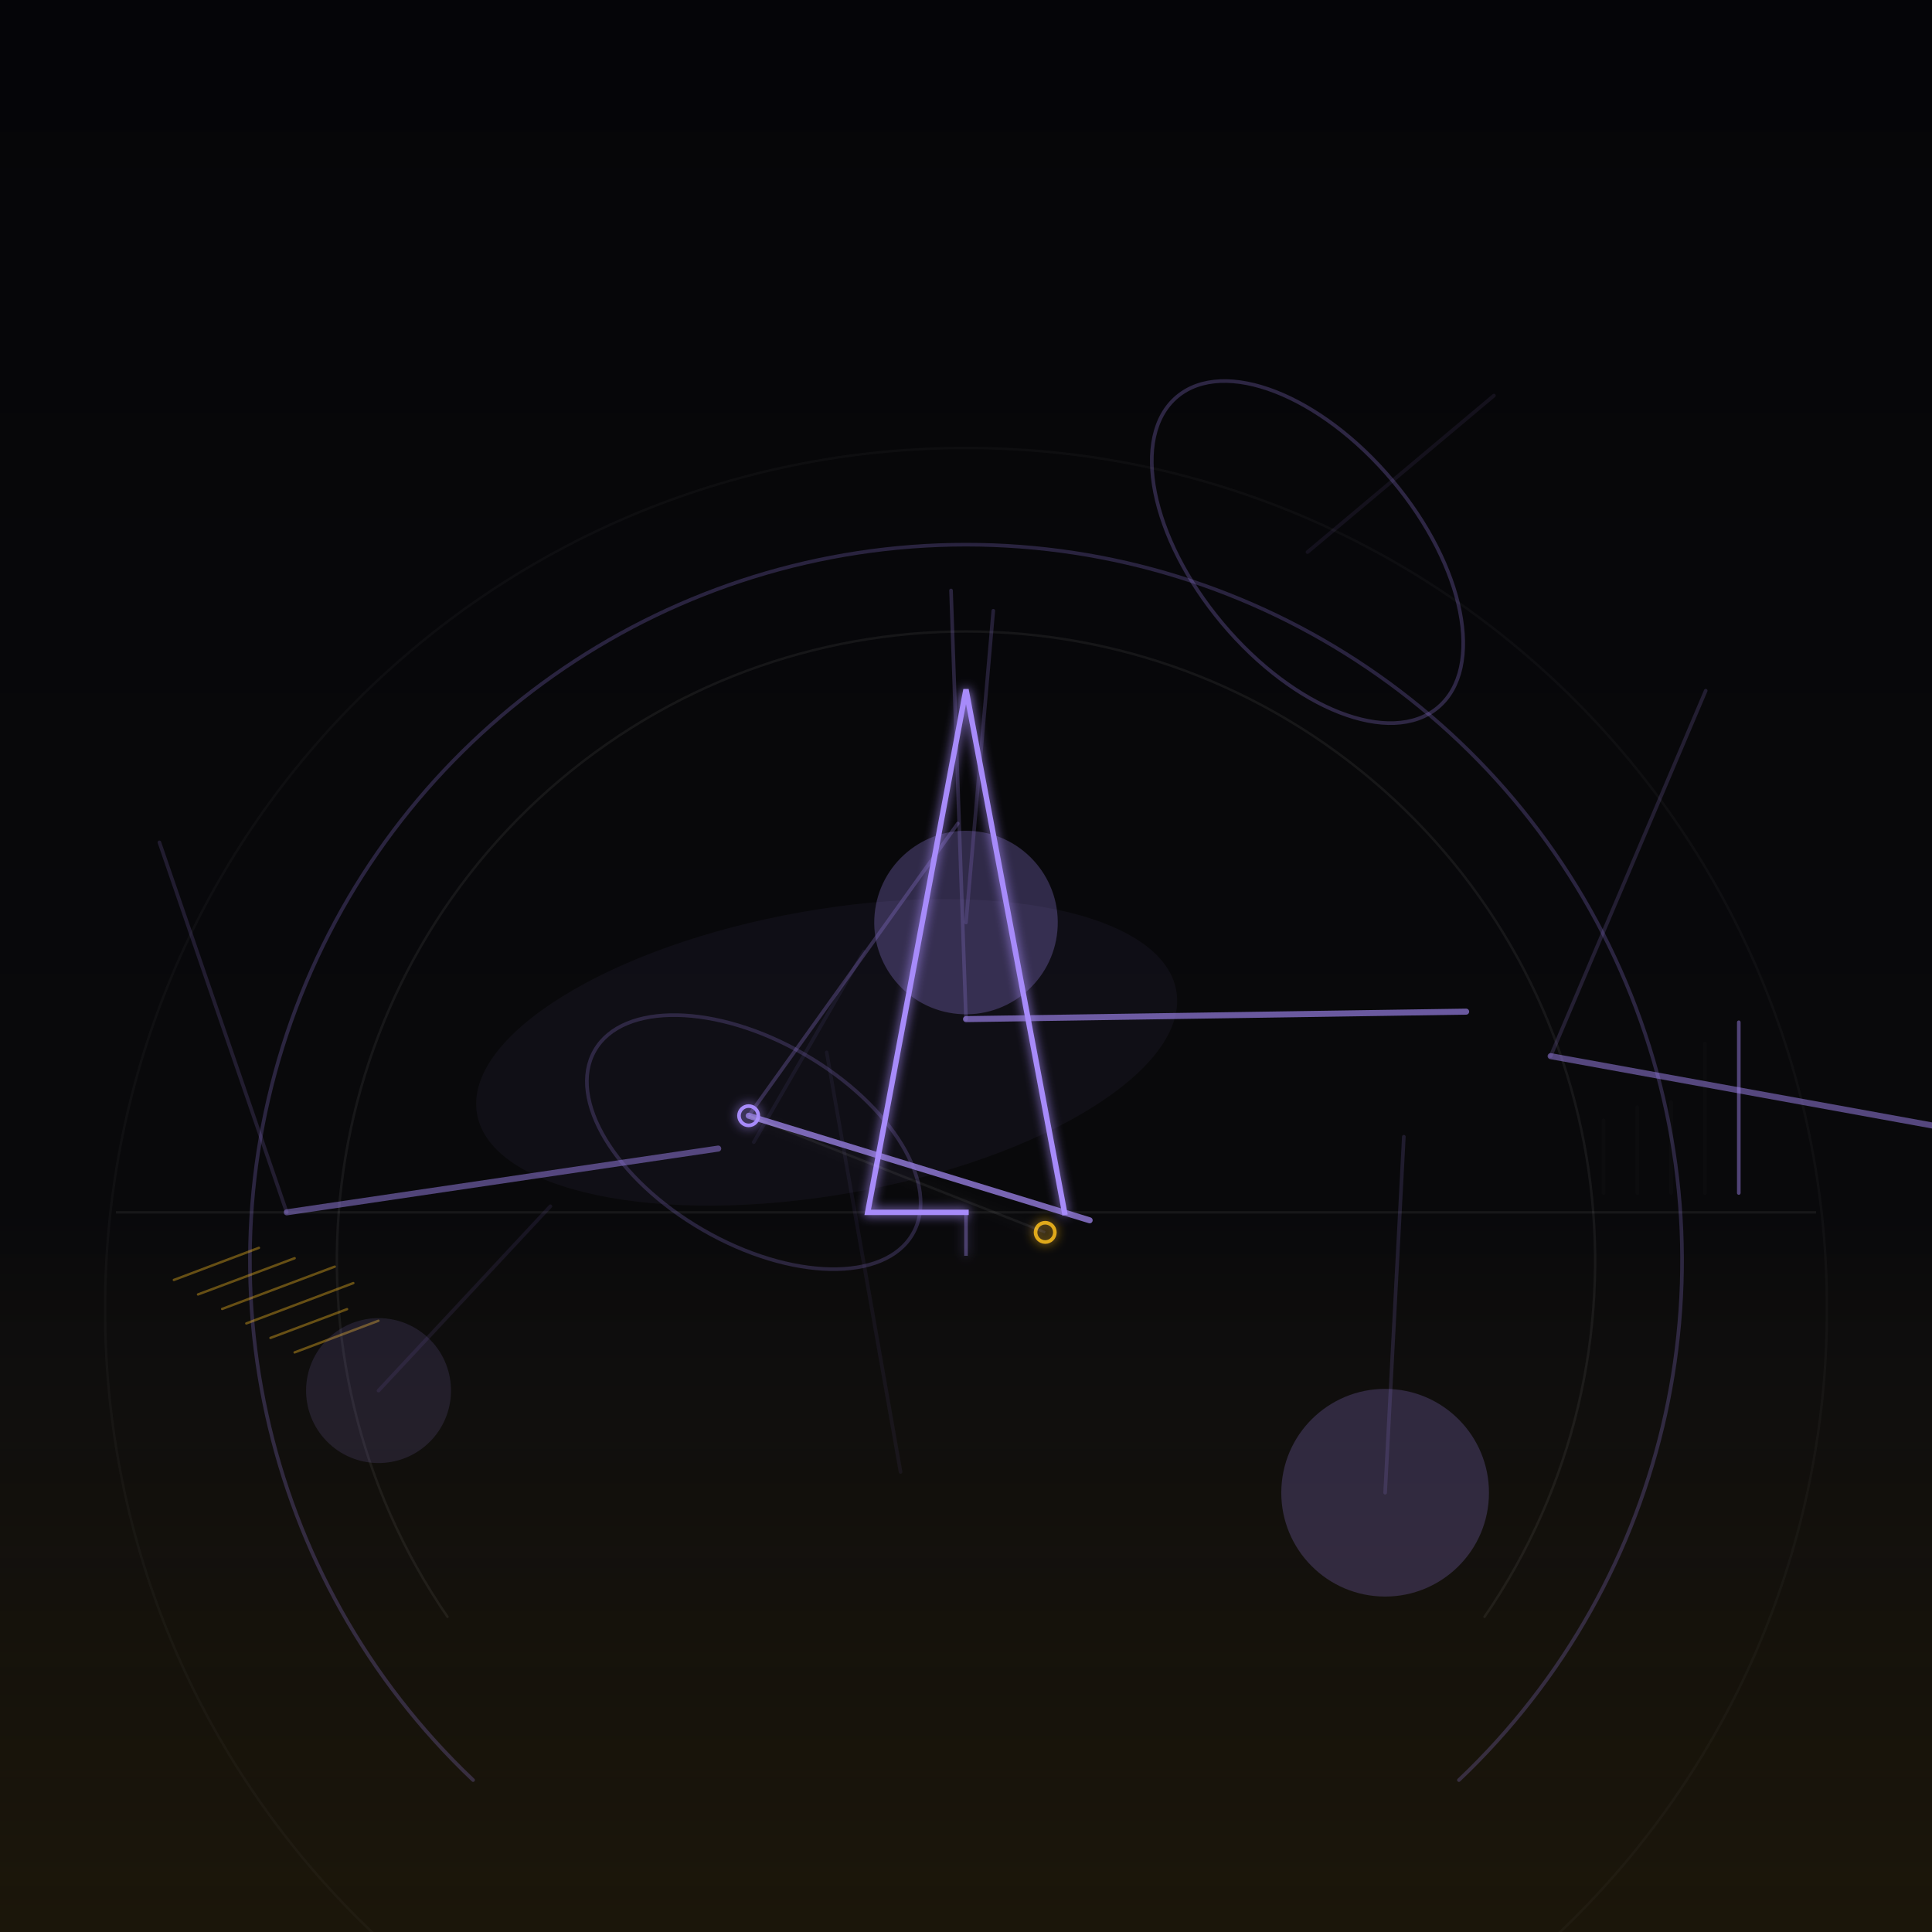
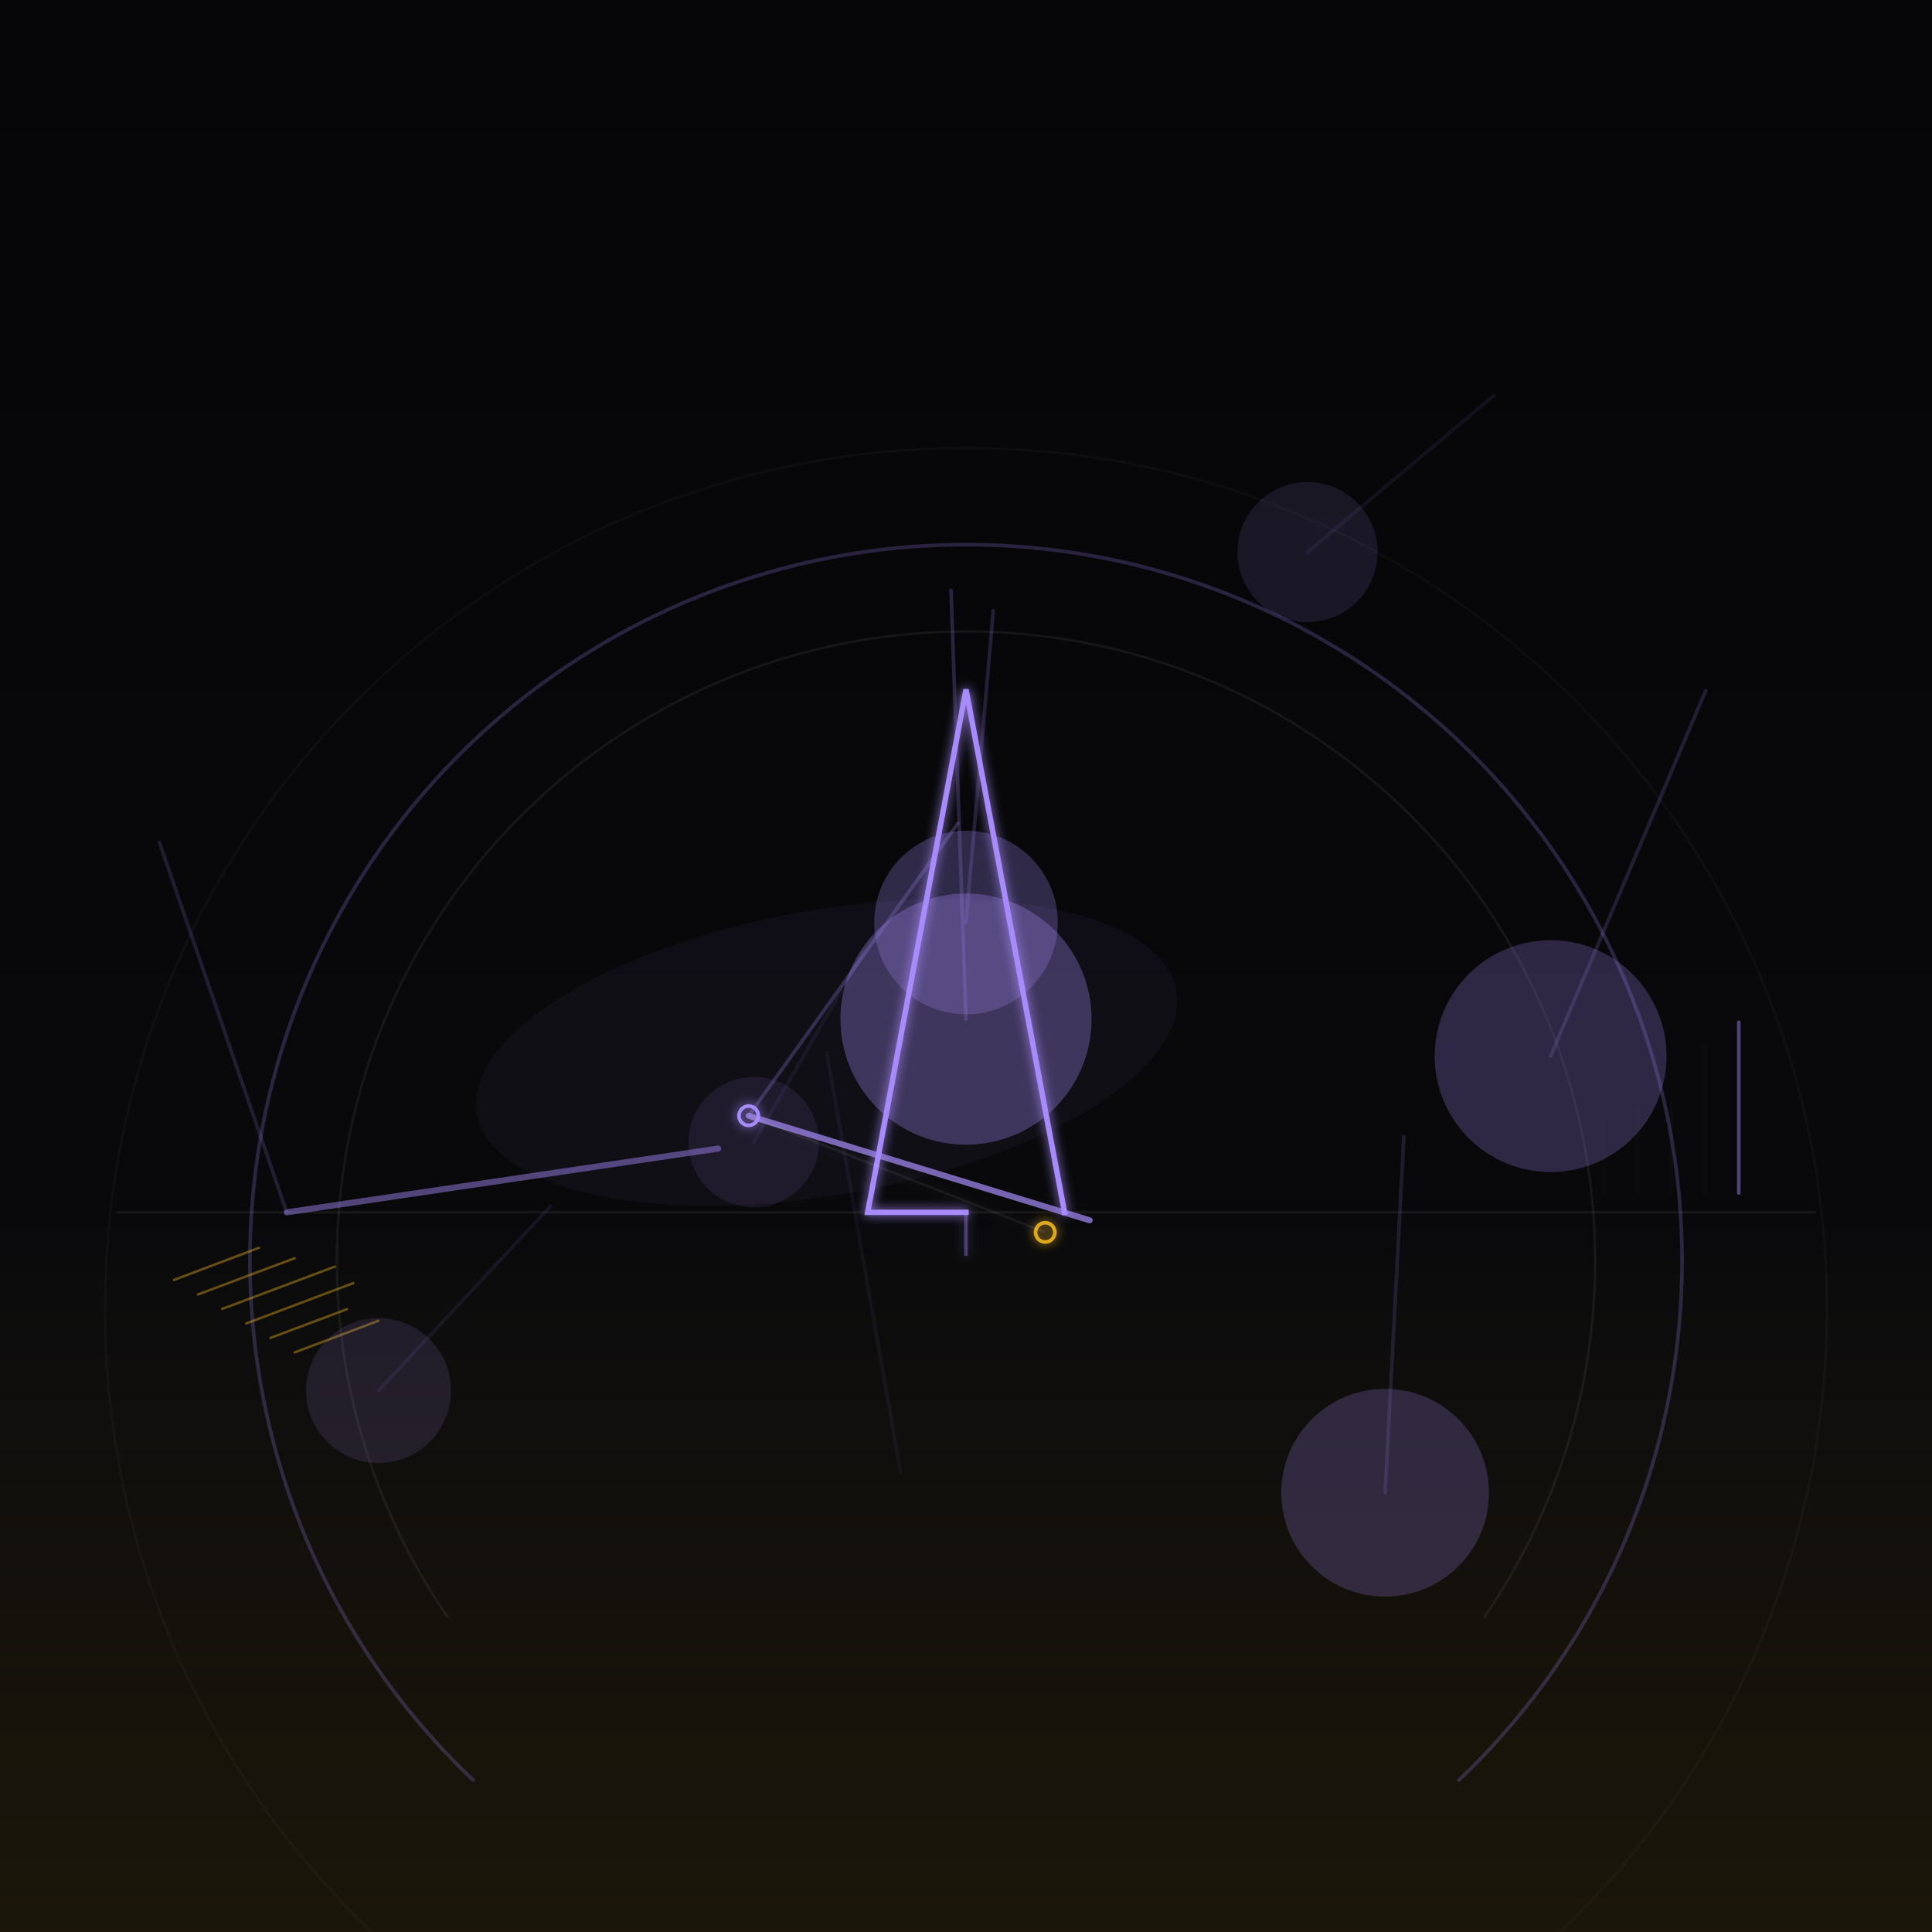
<svg xmlns="http://www.w3.org/2000/svg" viewBox="0 0 800 800" width="100%" height="100%" role="img" aria-label="Pythh Signal Art — layered abstract digital composition">
  <defs>
    <linearGradient id="void" x1="0" y1="0" x2="0" y2="1">
      <stop offset="0%" stop-color="#050508" />
      <stop offset="72%" stop-color="#0a0a0c" />
      <stop offset="100%" stop-color="#050508" />
    </linearGradient>
    <linearGradient id="floorGlow" x1="0" y1="0" x2="0" y2="1">
      <stop offset="0%" stop-color="#fbbf24" stop-opacity="0" />
      <stop offset="100%" stop-color="#fbbf24" stop-opacity="0.09" />
    </linearGradient>
    <filter id="neonBloom" x="-20%" y="-20%" width="140%" height="140%">
      <feGaussianBlur in="SourceGraphic" stdDeviation="2.2" result="blur" />
      <feMerge>
        <feMergeNode in="blur" />
        <feMergeNode in="SourceGraphic" />
      </feMerge>
    </filter>
  </defs>
  <g id="background">
    <rect width="800" height="800" fill="url(#void)" />
    <rect x="0" y="502" width="800" height="298" fill="url(#floorGlow)" />
    <line x1="48" y1="502" x2="752" y2="502" stroke="rgba(255,255,255,0.06)" stroke-width="1" />
    <circle cx="400" cy="542" r="356.5" fill="none" stroke="rgba(255,255,255,0.03)" stroke-width="1" />
  </g>
  <g id="midground">
    <path d="M 195.9 737.1 A 296.5 296.5 0 1 1 604.1 737.1" fill="none" stroke="#a78bfa" stroke-opacity="0.22" stroke-width="1.5" stroke-linecap="round" />
    <path d="M 185.3 669.5 A 260.5 260.5 0 1 1 614.7 669.5" fill="none" stroke="rgba(255,255,255,0.06)" stroke-width="1" stroke-linecap="round" />
    <line x1="720" y1="494" x2="720" y2="423.3" stroke="#a78bfa" stroke-opacity="0.45" stroke-width="1.5" stroke-linecap="round" />
    <line x1="706" y1="494" x2="706" y2="432.1" stroke="rgba(255,255,255,0.06)" stroke-opacity="0.2" stroke-width="1.5" stroke-linecap="round" />
    <line x1="692" y1="494" x2="692" y2="456.3" stroke="rgba(255,255,255,0.06)" stroke-opacity="0.2" stroke-width="1.5" stroke-linecap="round" />
    <line x1="678" y1="494" x2="678" y2="458.4" stroke="rgba(255,255,255,0.06)" stroke-opacity="0.2" stroke-width="1.5" stroke-linecap="round" />
    <line x1="664" y1="494" x2="664" y2="463.9" stroke="rgba(255,255,255,0.06)" stroke-opacity="0.2" stroke-width="1.5" stroke-linecap="round" />
    <line x1="72" y1="530" x2="107.2" y2="516.7" stroke="#fbbf24" stroke-opacity="0.38" stroke-width="1" stroke-linecap="round" />
    <line x1="82" y1="536" x2="122.0" y2="521.0" stroke="#fbbf24" stroke-opacity="0.38" stroke-width="1" stroke-linecap="round" />
    <line x1="92" y1="542" x2="138.6" y2="524.5" stroke="#fbbf24" stroke-opacity="0.38" stroke-width="1" stroke-linecap="round" />
    <line x1="102" y1="548" x2="146.3" y2="531.3" stroke="#fbbf24" stroke-opacity="0.38" stroke-width="1" stroke-linecap="round" />
    <line x1="112" y1="554" x2="143.7" y2="542.1" stroke="#fbbf24" stroke-opacity="0.38" stroke-width="1" stroke-linecap="round" />
    <line x1="122" y1="560" x2="156.7" y2="546.9" stroke="#fbbf24" stroke-opacity="0.38" stroke-width="1" stroke-linecap="round" />
  </g>
  <g id="signal-layers" opacity="0.92">
    <line x1="342.305" y1="435.75" x2="372.9" y2="609.5" stroke="#a78bfa" stroke-opacity="0.07" stroke-width="1.5" stroke-linecap="round" />
    <ellipse cx="342.305" cy="435.75" rx="147" ry="59" fill="#a78bfa" opacity="0.05" transform="rotate(170 342.3045 435.7504)" />
    <line x1="118.736" y1="502" x2="66.0" y2="348.8" stroke="#a78bfa" stroke-opacity="0.17" stroke-width="1.5" stroke-linecap="round" />
    <line x1="118.736" y1="502" x2="297.4" y2="475.6" stroke="#a78bfa" stroke-opacity="0.50" stroke-width="2.5" stroke-linecap="round" />
    <line x1="400" y1="422" x2="393.8" y2="244.5" stroke="#a78bfa" stroke-opacity="0.23" stroke-width="1.5" stroke-linecap="round" />
-     <line x1="400" y1="422" x2="607.1" y2="418.9" stroke="#a78bfa" stroke-opacity="0.67" stroke-width="2.5" stroke-linecap="round" />
+     <circle cx="400" cy="422" r="52" fill="#a78bfa" opacity="0.34" transform="rotate(-2 400 422)" />
    <line x1="642.08" y1="437.324" x2="706.3" y2="286.0" stroke="#a78bfa" stroke-opacity="0.18" stroke-width="1.5" stroke-linecap="round" />
-     <line x1="642.08" y1="437.324" x2="818.6" y2="469.4" stroke="#a78bfa" stroke-opacity="0.52" stroke-width="2.5" stroke-linecap="round" />
+     <circle cx="642.08" cy="437.324" r="48" fill="#a78bfa" opacity="0.26" transform="rotate(23 642.0798 437.3244)" />
    <line x1="573.554" y1="618.104" x2="581.3" y2="470.7" stroke="#a78bfa" stroke-opacity="0.16" stroke-width="1.5" stroke-linecap="round" />
    <circle cx="573.554" cy="618.104" r="43" fill="#a78bfa" opacity="0.23" transform="rotate(3 573.554 618.1039)" />
    <line x1="156.747" y1="575.815" x2="227.9" y2="499.5" stroke="#a78bfa" stroke-opacity="0.10" stroke-width="1.5" stroke-linecap="round" />
    <circle cx="156.747" cy="575.815" r="30" fill="#a78bfa" opacity="0.14" transform="rotate(43 156.7473 575.8146)" />
    <line x1="541.411" y1="228.606" x2="618.6" y2="163.8" stroke="#a78bfa" stroke-opacity="0.09" stroke-width="1.5" stroke-linecap="round" />
-     <ellipse cx="541.411" cy="228.606" rx="84" ry="46" fill="none" stroke="#a78bfa" stroke-opacity="0.26" stroke-width="1.5" transform="rotate(50 541.4106 228.606)" />
+     <circle cx="541.411" cy="228.606" r="29" fill="#a78bfa" opacity="0.13" transform="rotate(50 541.4106 228.606)" />
    <line x1="312.12" y1="472.939" x2="357.7" y2="394.0" stroke="#a78bfa" stroke-opacity="0.08" stroke-width="1.5" stroke-linecap="round" />
-     <ellipse cx="312.12" cy="472.939" rx="76" ry="42" fill="none" stroke="#a78bfa" stroke-opacity="0.22" stroke-width="1.5" transform="rotate(30 312.1195 472.9387)" />
+     <circle cx="312.12" cy="472.939" r="27" fill="#a78bfa" opacity="0.11" transform="rotate(30 312.1195 472.9387)" />
    <line x1="310" y1="462" x2="396.6" y2="341.0" stroke="#a78bfa" stroke-opacity="0.27" stroke-width="1.5" stroke-linecap="round" />
    <line x1="310" y1="462" x2="451.2" y2="505.3" stroke="#a78bfa" stroke-opacity="0.76" stroke-width="2.5" stroke-linecap="round" />
    <line x1="400" y1="382" x2="411.3" y2="252.9" stroke="#a78bfa" stroke-opacity="0.20" stroke-width="1.5" stroke-linecap="round" />
    <circle cx="400" cy="382" r="38" fill="#a78bfa" opacity="0.28" transform="rotate(5 400 382)" />
  </g>
  <g id="foreground" filter="url(#neonBloom)">
    <polyline points="400.0,502 359.3,502 400.0,285.5 440.8,502" fill="none" stroke="#a78bfa" stroke-width="2.25" stroke-linejoin="miter" stroke-linecap="square" />
    <line x1="400.0" y1="502" x2="400.0" y2="520.0" stroke="#a78bfa" stroke-opacity="0.35" stroke-width="1.5" />
    <circle cx="310.0" cy="462.0" r="4" fill="none" stroke="#a78bfa" stroke-width="1.5" />
    <circle cx="432.8" cy="510.3" r="4" fill="none" stroke="#fbbf24" stroke-width="1.5" stroke-opacity="0.85" />
    <line x1="310.0" y1="462.0" x2="432.8" y2="510.3" stroke="rgba(255,255,255,0.06)" stroke-width="1" />
  </g>
</svg>
